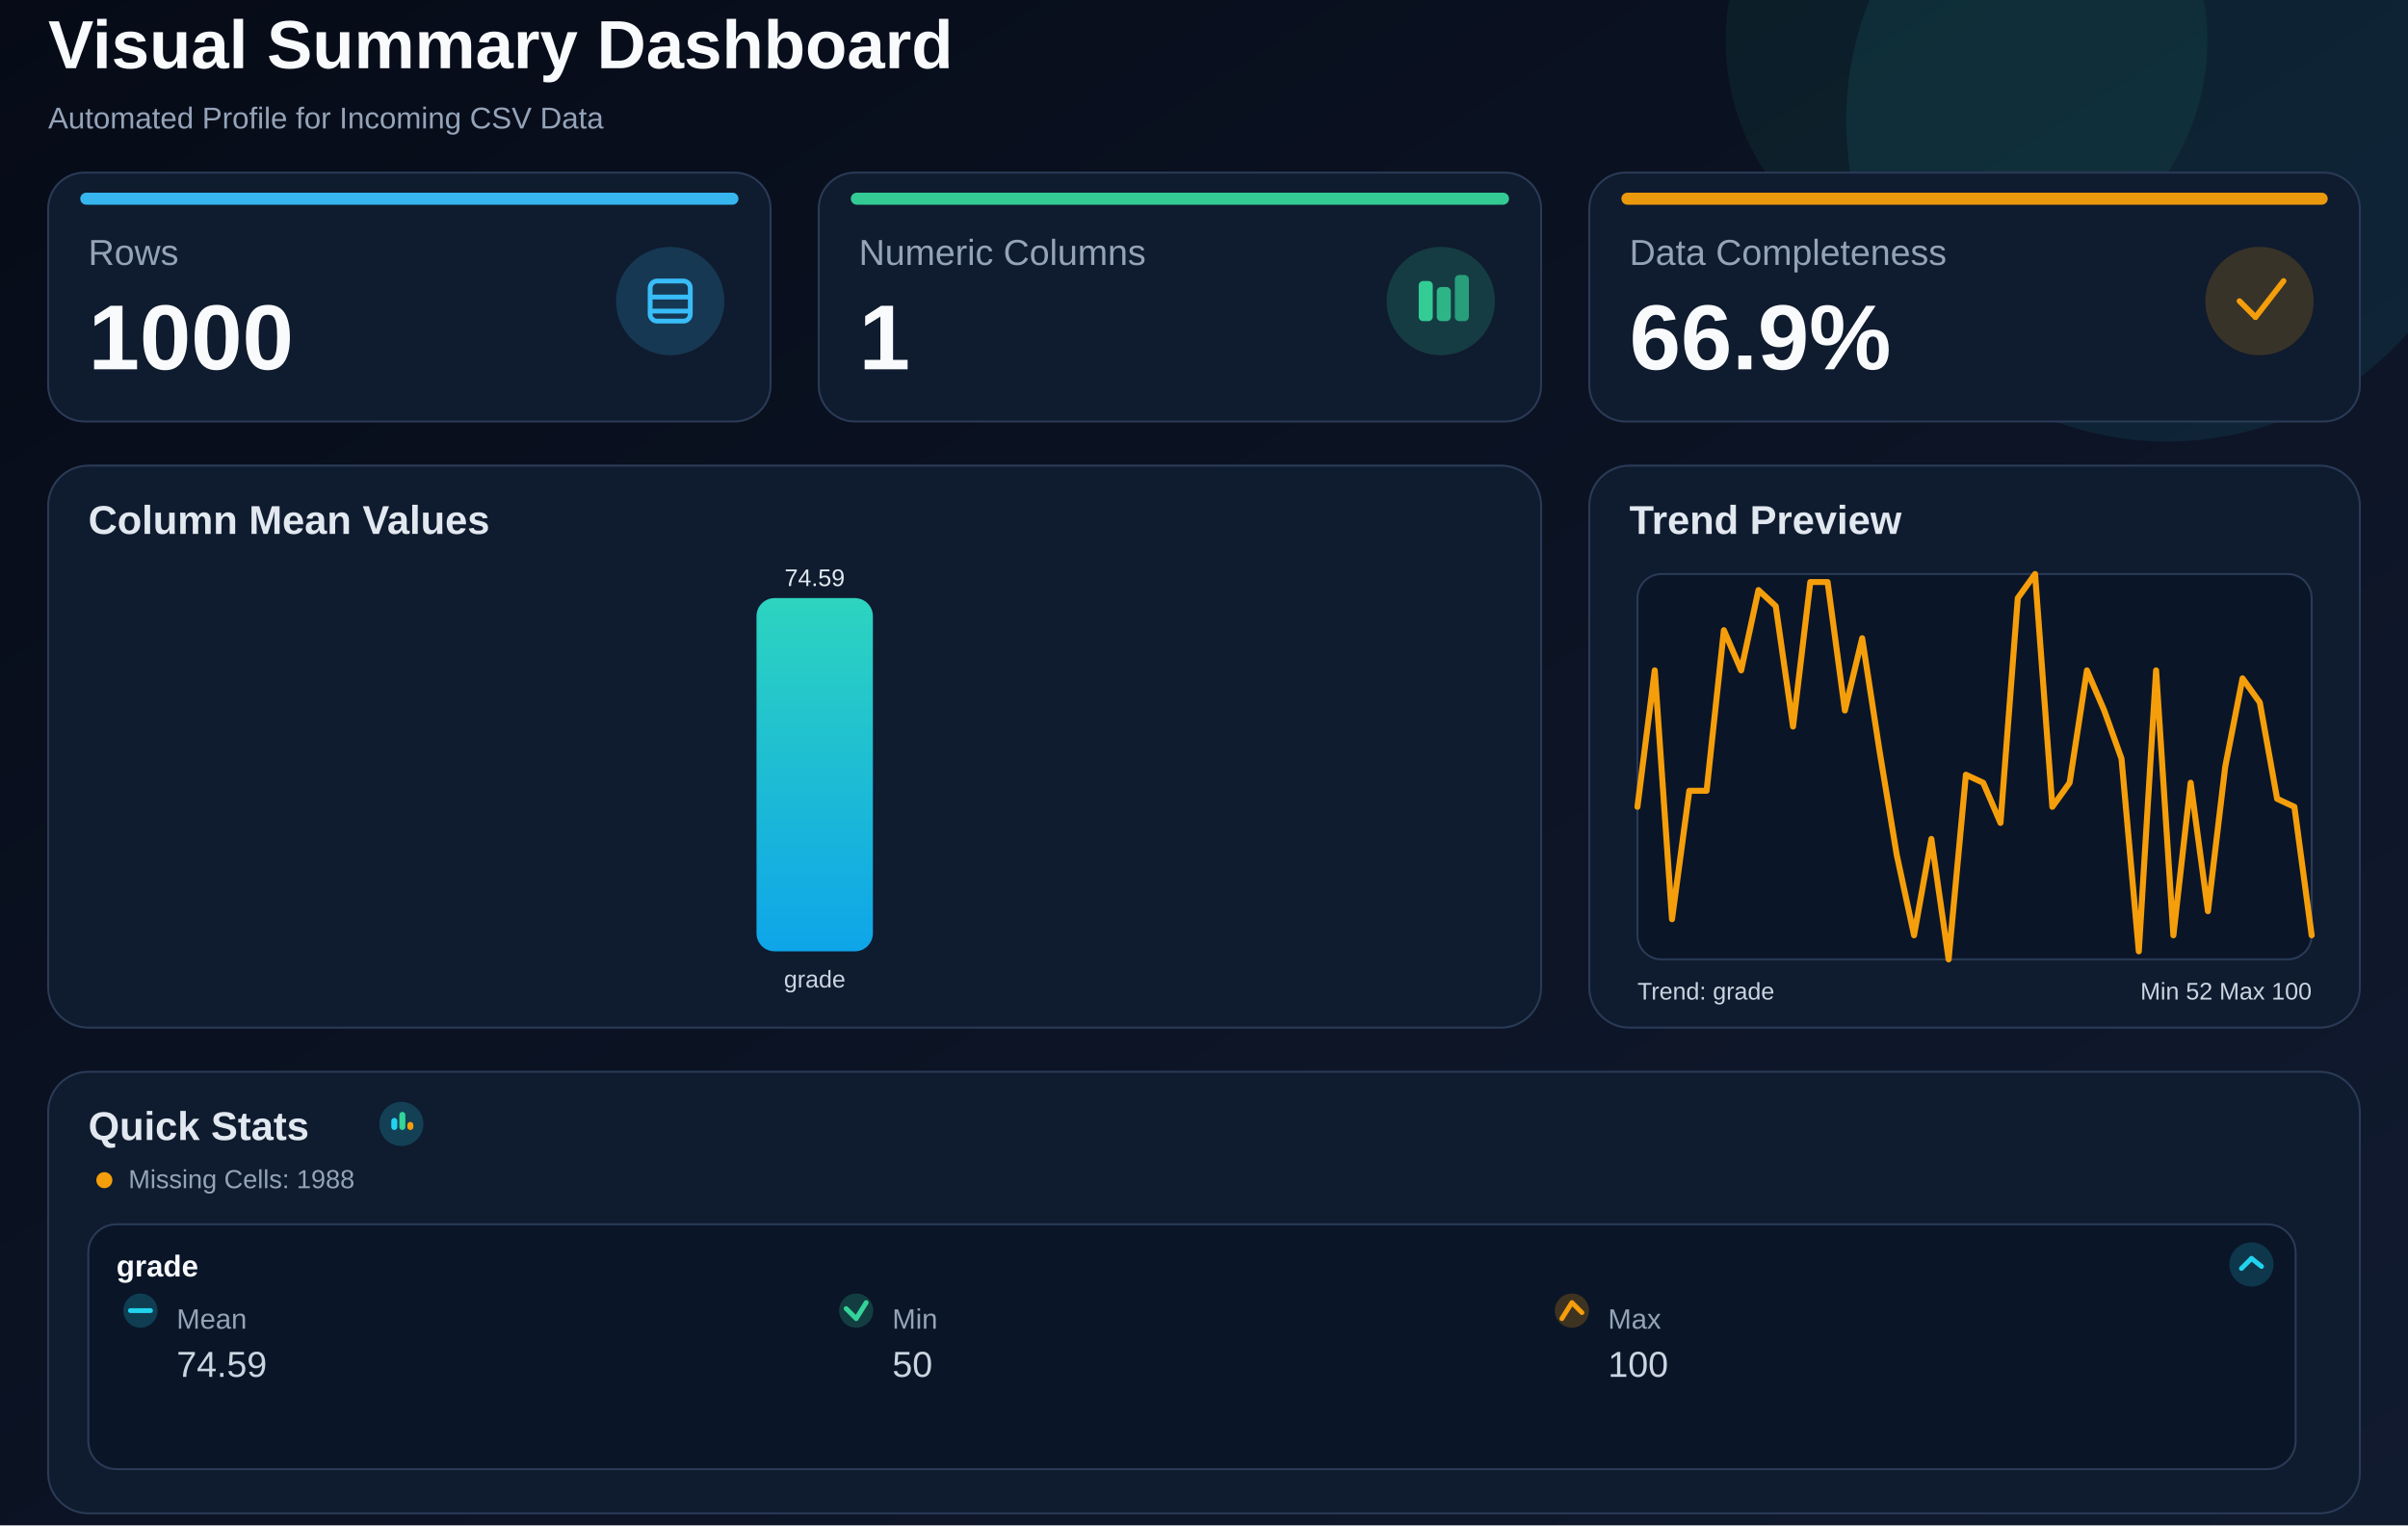
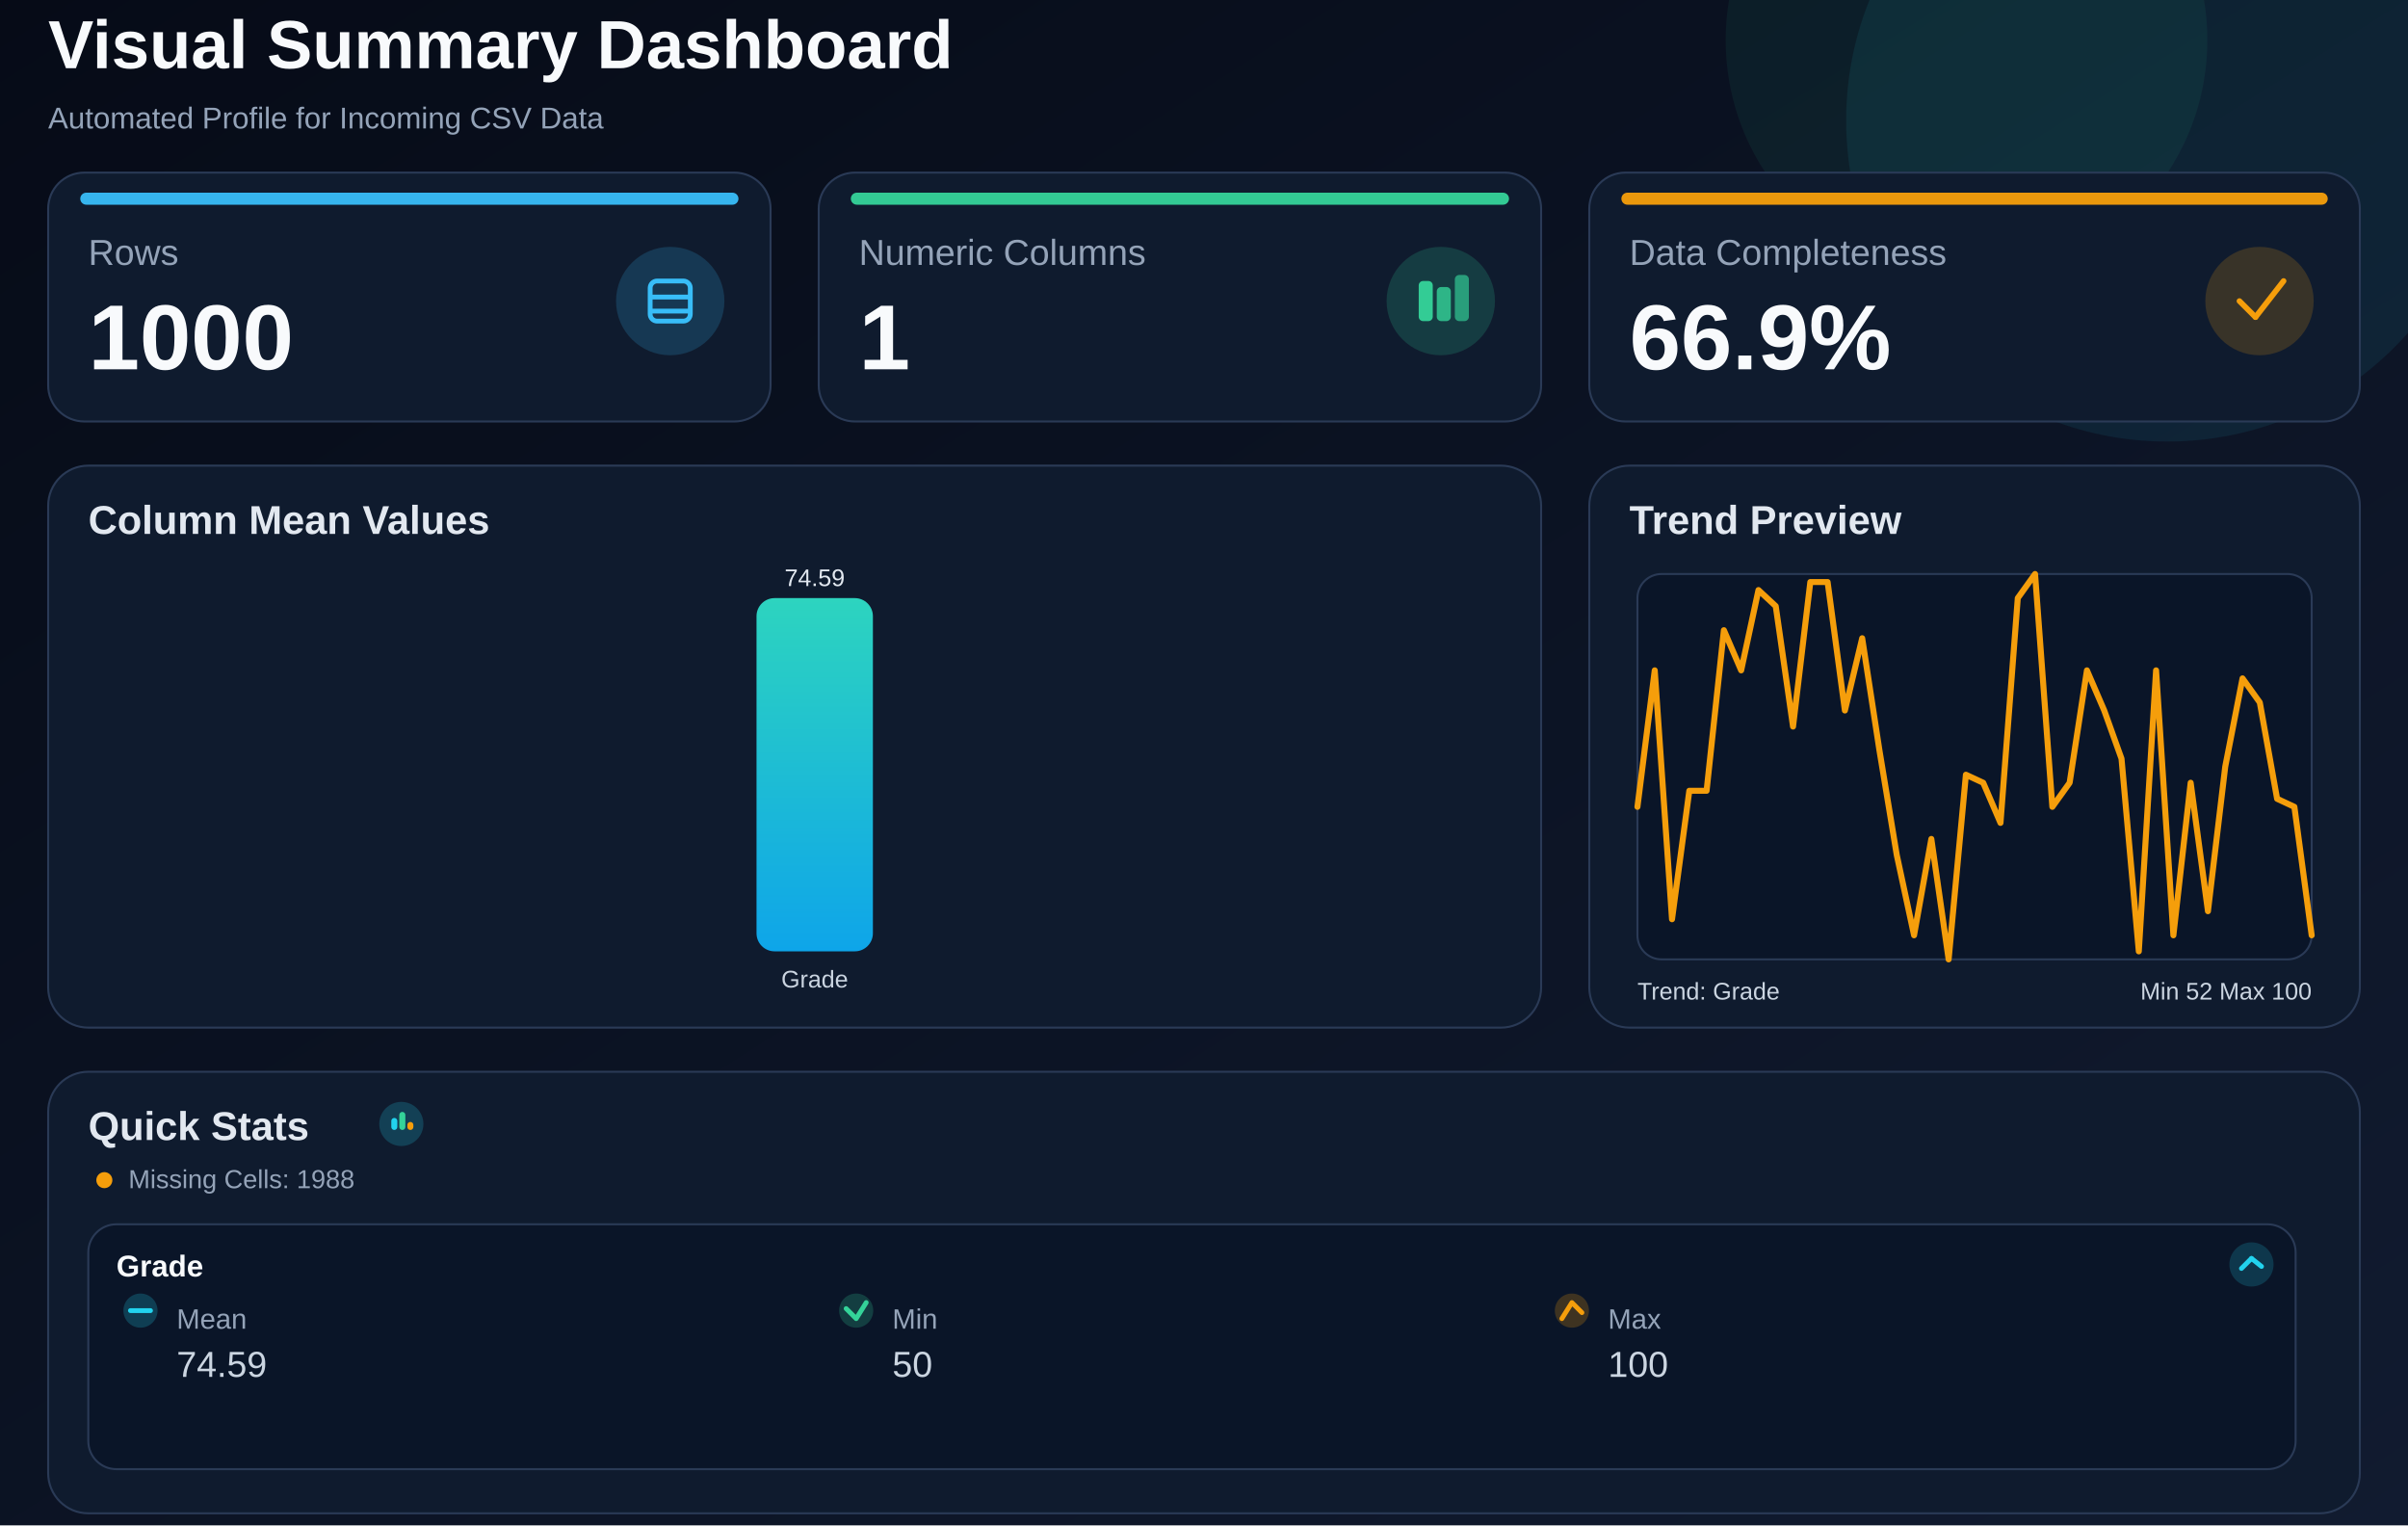
<svg xmlns="http://www.w3.org/2000/svg" width="1200" height="760" font-family="Poppins, Segoe UI, Arial, sans-serif">
  <defs>
    <linearGradient id="bg" x1="0" y1="0" x2="1" y2="1">
      <stop offset="0%" stop-color="#060b17" />
      <stop offset="100%" stop-color="#111b30" />
    </linearGradient>
    <linearGradient id="bar" x1="0" y1="0" x2="0" y2="1">
      <stop offset="0%" stop-color="#2dd4bf" />
      <stop offset="100%" stop-color="#0ea5e9" />
    </linearGradient>
  </defs>
  <rect width="1200" height="760" fill="url(#bg)" />
  <circle cx="1080" cy="60" r="160" fill="#22d3ee" opacity="0.08" />
  <circle cx="980" cy="20" r="120" fill="#34d399" opacity="0.07" />
  <text x="24" y="34" font-size="34" font-weight="700" fill="#f8fafc">Visual Summary Dashboard</text>
  <text x="24" y="64" font-size="15" fill="#94a3b8">Automated Profile for Incoming CSV Data</text>
  <rect x="24" y="86" width="360" height="124" rx="18" fill="#0f1b2e" stroke="#2a3a56" />
  <rect x="40" y="96" width="328" height="6" rx="3" fill="#38bdf8" opacity="0.95" />
  <circle cx="334" cy="150" r="27" fill="#38bdf8" opacity="0.18" />
  <rect x="324" y="140" width="20" height="20" rx="3.5" fill="none" stroke="#38bdf8" stroke-width="2.4" />
  <line x1="324" y1="148" x2="344" y2="148" stroke="#38bdf8" stroke-width="2.4" />
  <line x1="324" y1="155" x2="344" y2="155" stroke="#38bdf8" stroke-width="2.4" />
  <text x="44" y="132" font-size="18" font-weight="500" fill="#94a3b8">Rows</text>
  <text x="44" y="184" font-size="46" font-weight="700" fill="#f8fafc">1000</text>
  <rect x="408" y="86" width="360" height="124" rx="18" fill="#0f1b2e" stroke="#2a3a56" />
  <rect x="424" y="96" width="328" height="6" rx="3" fill="#34d399" opacity="0.95" />
  <circle cx="718" cy="150" r="27" fill="#34d399" opacity="0.18" />
  <rect x="707" y="140" width="7" height="20" rx="2.2" fill="#34d399" opacity="0.95" />
  <rect x="716" y="143" width="7" height="17" rx="2.2" fill="#34d399" opacity="0.8" />
  <rect x="725" y="137" width="7" height="23" rx="2.2" fill="#34d399" opacity="0.65" />
  <text x="428" y="132" font-size="18" font-weight="500" fill="#94a3b8">Numeric Columns</text>
  <text x="428" y="184" font-size="46" font-weight="700" fill="#f8fafc">1</text>
  <rect x="792" y="86" width="384" height="124" rx="18" fill="#0f1b2e" stroke="#2a3a56" />
  <rect x="808" y="96" width="352" height="6" rx="3" fill="#f59e0b" opacity="0.95" />
  <circle cx="1126" cy="150" r="27" fill="#f59e0b" opacity="0.18" />
  <line x1="1116" y1="150" x2="1124" y2="158" stroke="#f59e0b" stroke-width="2.8" stroke-linecap="round" />
  <line x1="1124" y1="158" x2="1138" y2="140" stroke="#f59e0b" stroke-width="2.8" stroke-linecap="round" />
  <text x="812" y="132" font-size="18" font-weight="500" fill="#94a3b8">Data Completeness</text>
  <text x="812" y="184" font-size="46" font-weight="700" fill="#f8fafc">66.9%</text>
  <rect x="24" y="232" width="744" height="280" rx="20" fill="#0f1b2e" stroke="#2a3a56" />
  <text x="44" y="266" font-size="20" font-weight="600" fill="#e2e8f0">Column Mean Values</text>
  <rect x="377.00" y="298.00" width="58.00" height="176.00" rx="9" fill="url(#bar)" />
-   <text x="406.00" y="492" font-size="12" fill="#cbd5e1" text-anchor="middle">grade</text>
+   <text x="406.00" y="492" font-size="12" fill="#cbd5e1" text-anchor="middle">Grade</text>
  <text x="406.00" y="292.00" font-size="12" fill="#e2e8f0" text-anchor="middle">74.59</text>
  <rect x="792" y="232" width="384" height="280" rx="20" fill="#0f1b2e" stroke="#2a3a56" />
  <text x="812" y="266" font-size="20" font-weight="600" fill="#e2e8f0">Trend Preview</text>
  <rect x="816" y="286" width="336" height="192" rx="12" fill="#0a1528" stroke="#2a3a56" />
  <polyline points="816.00,402.00 824.62,334.00 833.23,458.00 841.85,394.00 850.46,394.00 859.08,314.00 867.69,334.00 876.31,294.00 884.92,302.00 893.54,362.00 902.15,290.00 910.77,290.00 919.38,354.00 928.00,318.00 936.62,374.00 945.23,426.00 953.85,466.00 962.46,418.00 971.08,478.00 979.69,386.00 988.31,390.00 996.92,410.00 1005.54,298.00 1014.15,286.00 1022.77,402.00 1031.38,390.00 1040.00,334.00 1048.62,354.00 1057.23,378.00 1065.85,474.00 1074.46,334.00 1083.08,466.00 1091.69,390.00 1100.31,454.00 1108.92,382.00 1117.54,338.00 1126.15,350.00 1134.77,398.00 1143.38,402.00 1152.00,466.00" fill="none" stroke="#f59e0b" stroke-width="3" stroke-linecap="round" stroke-linejoin="round" />
-   <text x="816" y="498" font-size="12" fill="#cbd5e1">Trend: grade</text>
+   <text x="816" y="498" font-size="12" fill="#cbd5e1">Trend: Grade</text>
  <text x="1152" y="498" font-size="12" fill="#cbd5e1" text-anchor="end">Min 52  Max 100</text>
  <rect x="24" y="534" width="1152" height="220" rx="20" fill="#0f1b2e" stroke="#2a3a56" />
  <circle cx="200" cy="560" r="11" fill="#22d3ee" opacity="0.2" />
  <rect x="195" y="557" width="3" height="6" rx="1.5" fill="#22d3ee" />
  <rect x="199" y="554" width="3" height="9" rx="1.5" fill="#34d399" />
  <rect x="203" y="559" width="3" height="4" rx="1.5" fill="#f59e0b" />
  <text x="44" y="568" font-size="20" font-weight="600" fill="#e2e8f0">Quick Stats</text>
  <circle cx="52" cy="588" r="4" fill="#f59e0b" />
  <text x="64" y="592" font-size="13" fill="#94a3b8">Missing Cells: 1988</text>
  <rect x="44.00" y="610" width="1100.00" height="122" rx="14" fill="#0a1528" stroke="#2a3a56" />
  <circle cx="1122.0" cy="630" r="11" fill="#22d3ee" opacity="0.18" />
  <line x1="1117.0" y1="632" x2="1122.0" y2="627" stroke="#22d3ee" stroke-width="2.4" stroke-linecap="round" />
  <line x1="1122.0" y1="627" x2="1127.0" y2="631" stroke="#22d3ee" stroke-width="2.4" stroke-linecap="round" />
-   <text x="58.00" y="636" font-size="15" font-weight="600" fill="#f8fafc">grade</text>
+   <text x="58.00" y="636" font-size="15" font-weight="600" fill="#f8fafc">Grade</text>
  <circle cx="70.0" cy="653" r="8.5" fill="#22d3ee" opacity="0.22" />
  <line x1="65.0" y1="653" x2="75.0" y2="653" stroke="#22d3ee" stroke-width="2.4" stroke-linecap="round" />
  <text x="88.00" y="662" font-size="14" fill="#94a3b8">Mean</text>
  <text x="88.00" y="686" font-size="18" fill="#cbd5e1">74.59</text>
  <circle cx="426.667" cy="653" r="8.5" fill="#34d399" opacity="0.22" />
  <polyline points="421.667,652 426.667,657 431.667,649" fill="none" stroke="#34d399" stroke-width="2.4" stroke-linecap="round" stroke-linejoin="round" />
  <text x="444.67" y="662" font-size="14" fill="#94a3b8">Min</text>
  <text x="444.67" y="686" font-size="18" fill="#cbd5e1">50</text>
  <circle cx="783.333" cy="653" r="8.5" fill="#f59e0b" opacity="0.22" />
  <polyline points="778.333,657 783.333,649 788.333,654" fill="none" stroke="#f59e0b" stroke-width="2.4" stroke-linecap="round" stroke-linejoin="round" />
  <text x="801.33" y="662" font-size="14" fill="#94a3b8">Max</text>
  <text x="801.33" y="686" font-size="18" fill="#cbd5e1">100</text>
</svg>
